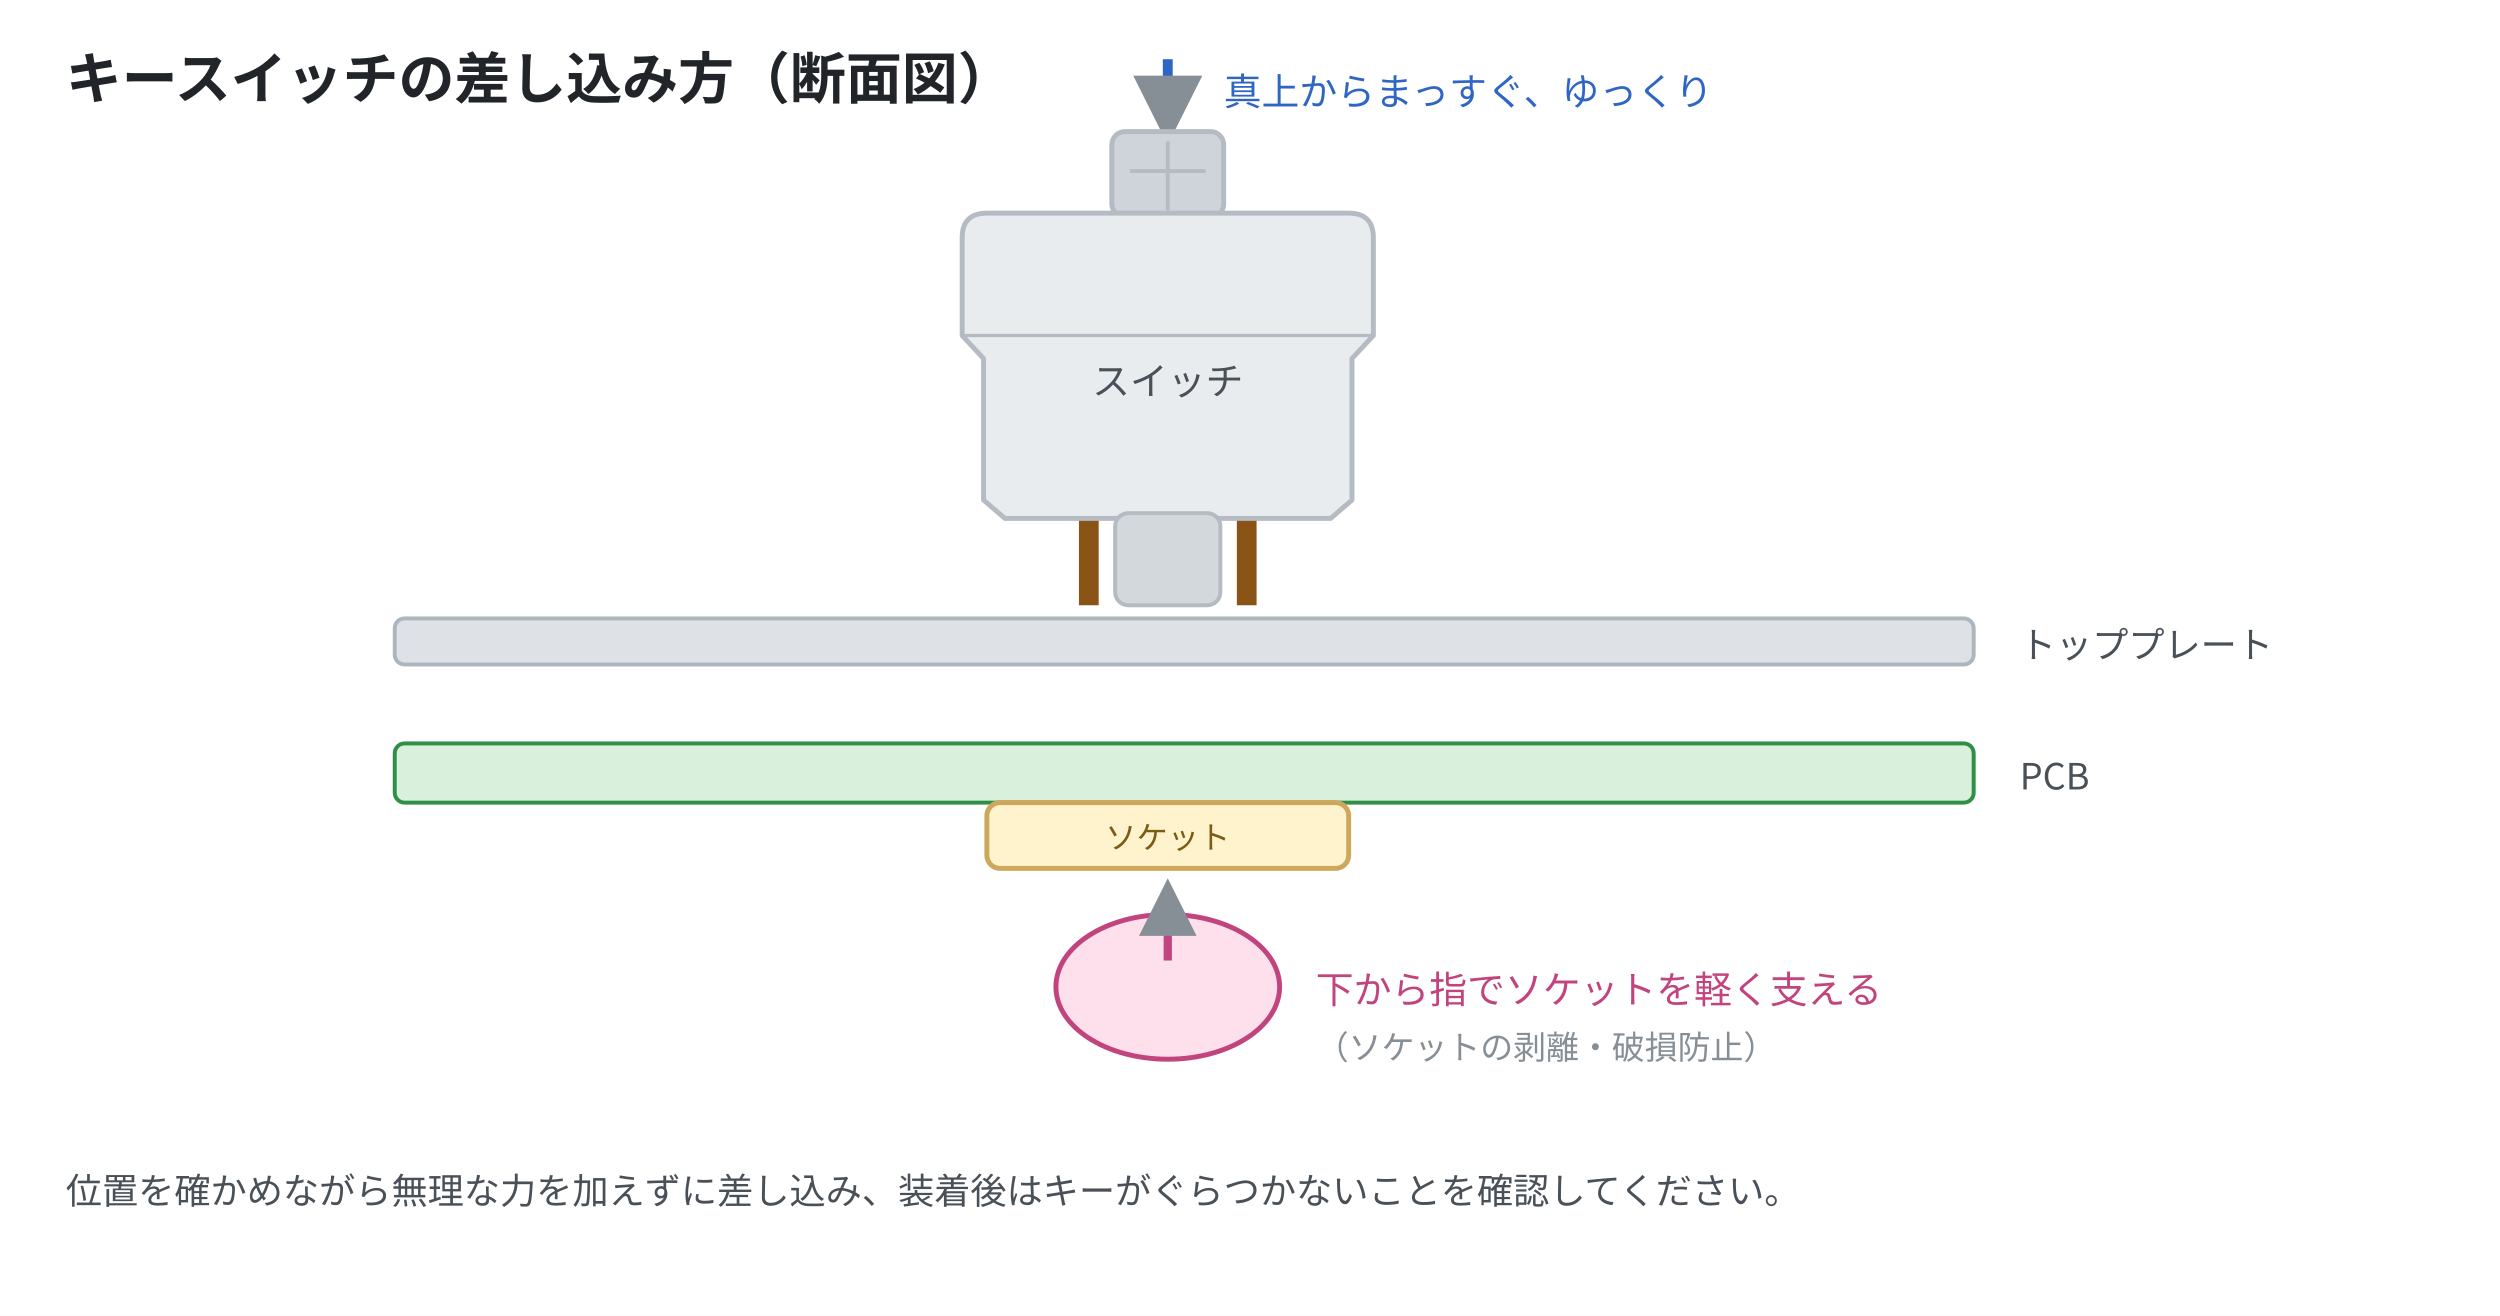
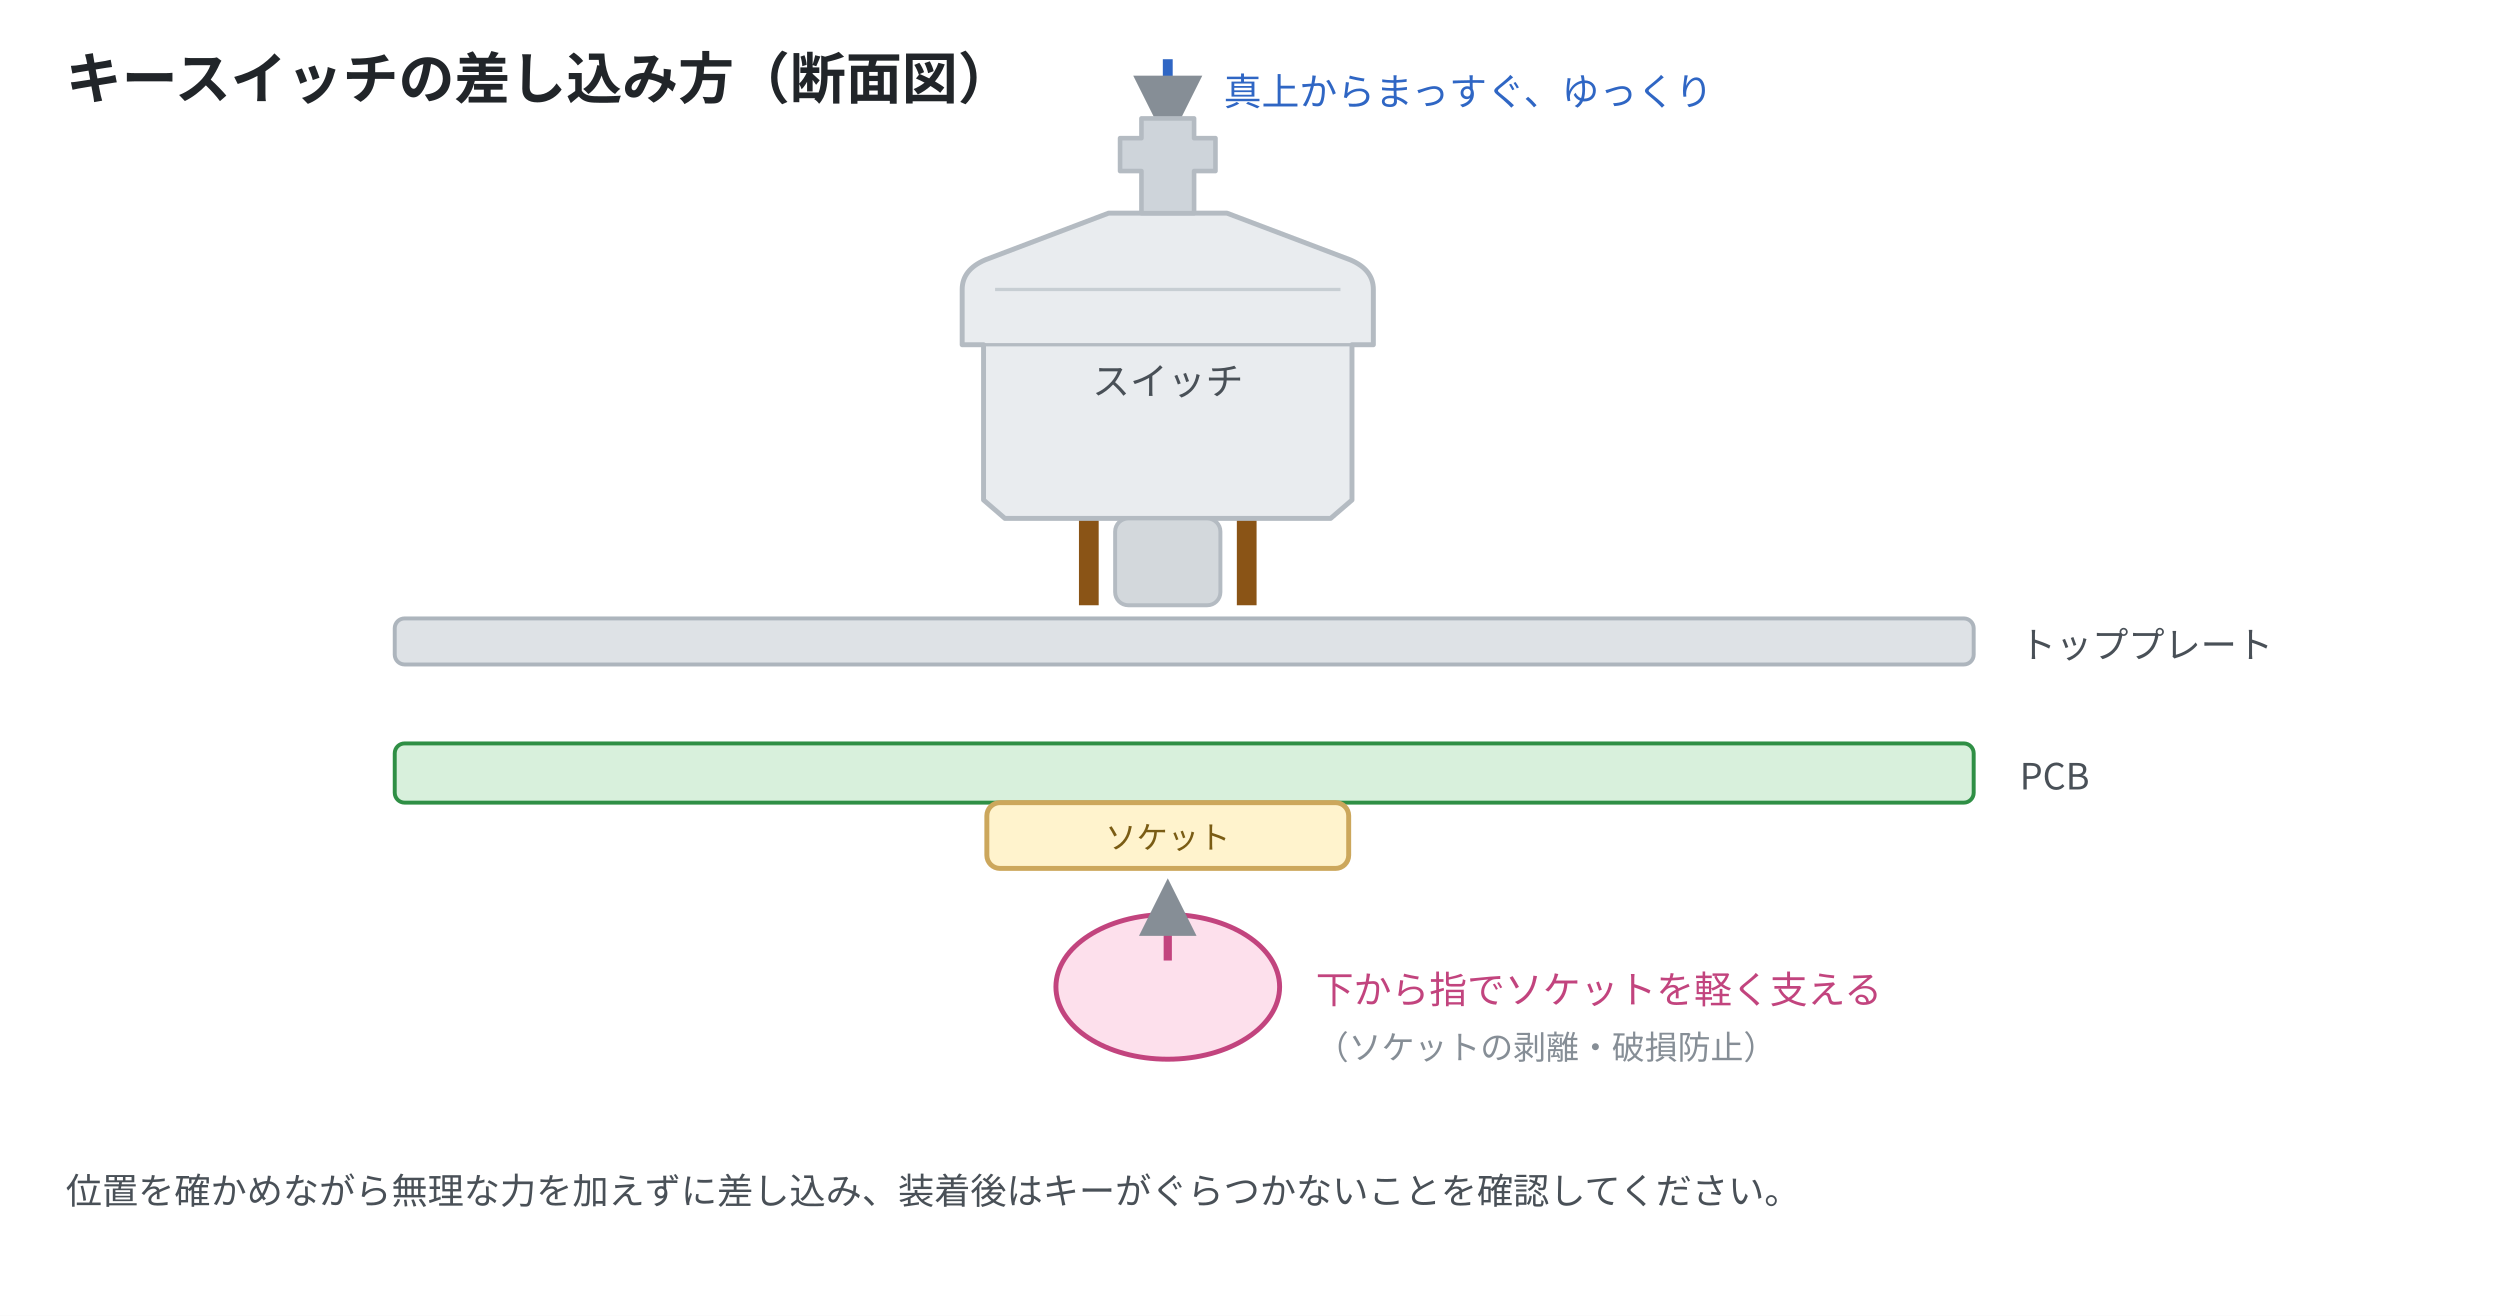
<svg xmlns="http://www.w3.org/2000/svg" width="760" height="400" viewBox="0 0 760 400" font-family="'Noto Sans CJK JP','Noto Sans JP','Hiragino Sans','Yu Gothic UI',sans-serif">
  <defs>
    <marker id="arr" markerWidth="7" markerHeight="7" refX="5" refY="3.5" orient="auto">
      <path d="M0,0 L7,3.5 L0,7 z" fill="#868e96" />
    </marker>
    <g id="mxsw">
-       <rect x="45.5" y="4" width="34" height="26" rx="4" fill="#ced4da" stroke="#b4bbc2" stroke-width="1.5" />
-       <line x1="62.5" y1="7" x2="62.5" y2="28" stroke="#b4bbc2" stroke-width="1.2" />
-       <line x1="51" y1="16" x2="74" y2="16" stroke="#b4bbc2" stroke-width="1.2" />
-       <path d="M 7.5 28.8 L 117.5 28.8 Q 125 28.8 125 36.3 L 125 66 L 118.5 73 L 118.5 116 L 112 121.6 L 13 121.6 L 6.5 116 L 6.5 73 L 0 66 L 0 36.3 Q 0 28.8 7.5 28.8 Z" fill="#e9ecef" stroke="#b4bbc2" stroke-width="1.5" stroke-linejoin="round" />
-       <line x1="0" y1="66" x2="125" y2="66" stroke="#b4bbc2" stroke-width="1" />
-       <rect x="46.5" y="120" width="32" height="28" rx="4" fill="#d3d8dc" stroke="#b4bbc2" stroke-width="1.2" />
+       <path d="M 44.5 28.8 L 80.5 28.8 L 118 43 Q 125 46 125 52 L 125 68.8 L 118.5 68.8 L 118.5 116 L 112 121.6 L 13 121.6 L 6.5 116 L 6.5 68.8 L 0 68.8 L 0 52 Q 0 46 7 43 L 44.5 28.8 Z" fill="#e9ecef" stroke="#b4bbc2" stroke-width="1.5" stroke-linejoin="round" />
+       <line x1="6.5" y1="68.8" x2="118.5" y2="68.8" stroke="#b4bbc2" stroke-width="1" />
+       <line x1="10" y1="52" x2="115" y2="52" stroke="#c7ced3" stroke-width="1" />
+       <path d="M54.5 0 L70.5 0 L70.5 6 L77 6 L77 16 L70.5 16 L70.5 28.8 L54.5 28.8 L54.5 16 L48 16 L48 6 L54.5 6 Z" fill="#ced4da" stroke="#b4bbc2" stroke-width="1.4" stroke-linejoin="round" />
+       <rect x="46.5" y="121.6" width="32" height="26.4" rx="4" fill="#d3d8dc" stroke="#b4bbc2" stroke-width="1.2" />
    </g>
  </defs>
  <rect width="760" height="400" fill="#ffffff" />
  <text x="20" y="30" font-size="17" fill="#212529" text-anchor="start" font-weight="700">キースイッチの差し込み方（断面図）</text>
  <path d="M 355 18 L 355 38" fill="none" stroke="#2f66c4" stroke-width="3" marker-end="url(#arr)" />
  <text x="372" y="32" font-size="11.5" fill="#2f66c4" text-anchor="start">真上からまっすぐ、ゆっくり</text>
  <rect x="328" y="158" width="6" height="26" fill="#8a5416" />
  <rect x="376" y="158" width="6" height="26" fill="#8a5416" />
  <use href="#mxsw" x="292.5" y="36" />
  <text x="355" y="120" font-size="11.5" fill="#495057" text-anchor="middle">スイッチ</text>
  <rect x="120" y="188" width="480" height="14" rx="3" fill="#dee2e6" stroke="#adb5bd" stroke-width="1.2" />
  <text x="614" y="200" font-size="11" fill="#495057" text-anchor="start">トッププレート</text>
  <rect x="120" y="226" width="480" height="18" rx="3" fill="#d8f0dc" stroke="#2f8f45" stroke-width="1.2" />
  <text x="614" y="240" font-size="11" fill="#495057" text-anchor="start">PCB</text>
  <rect x="300" y="244" width="110" height="20" rx="4" fill="#fff3cd" stroke="#cca75c" stroke-width="1.5" />
  <text x="355" y="258" font-size="9.5" fill="#7a5c14" text-anchor="middle">ソケット</text>
  <ellipse cx="355" cy="300" rx="34" ry="22" fill="#fde0ec" stroke="#c2447e" stroke-width="1.5" />
  <path d="M 355 292 L 355 272" fill="none" stroke="#c2447e" stroke-width="2.5" marker-end="url(#arr)" />
  <text x="400" y="305" font-size="11.5" fill="#c2447e" text-anchor="start">下から指でソケットを軽く支える</text>
  <text x="400" y="322" font-size="10" fill="#868e96" text-anchor="start">（ソケットの剥離・破損防止）</text>
  <text x="20" y="366" font-size="11" fill="#495057" text-anchor="start">位置を確かめながら無理な力を加えずに差し込み、装着後はキーがぐらつかないことを確認してください。</text>
</svg>
